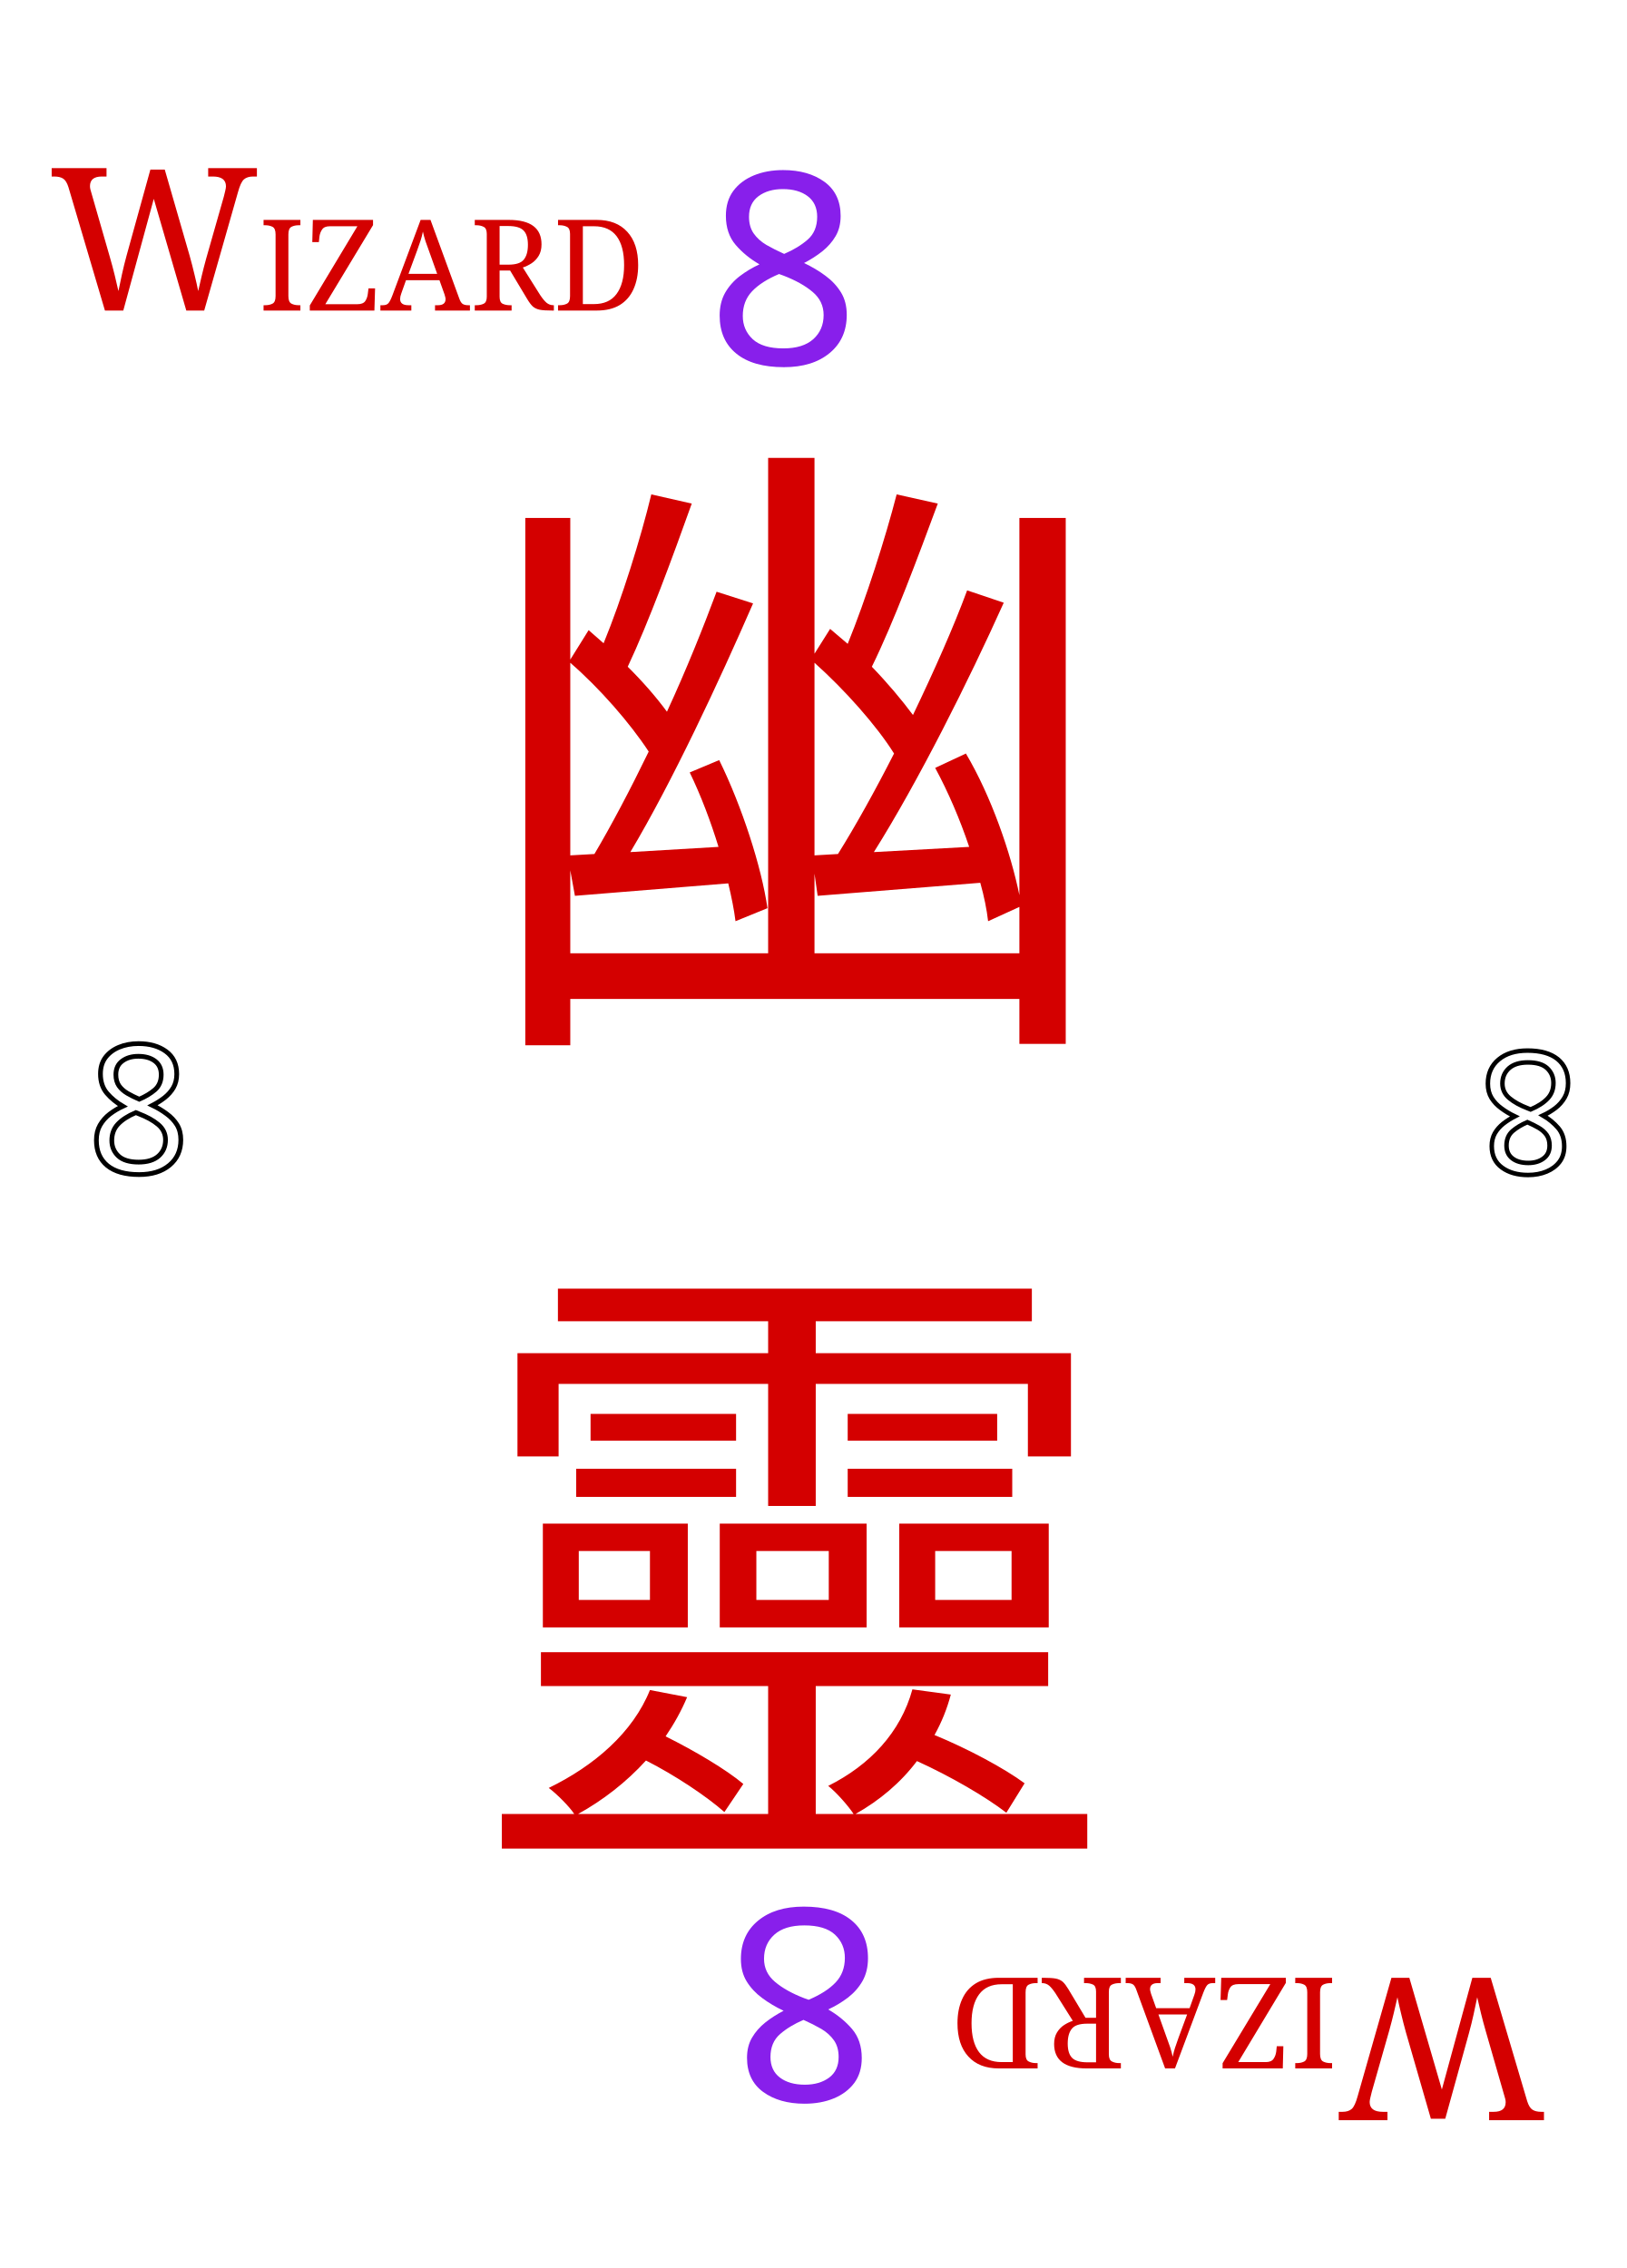
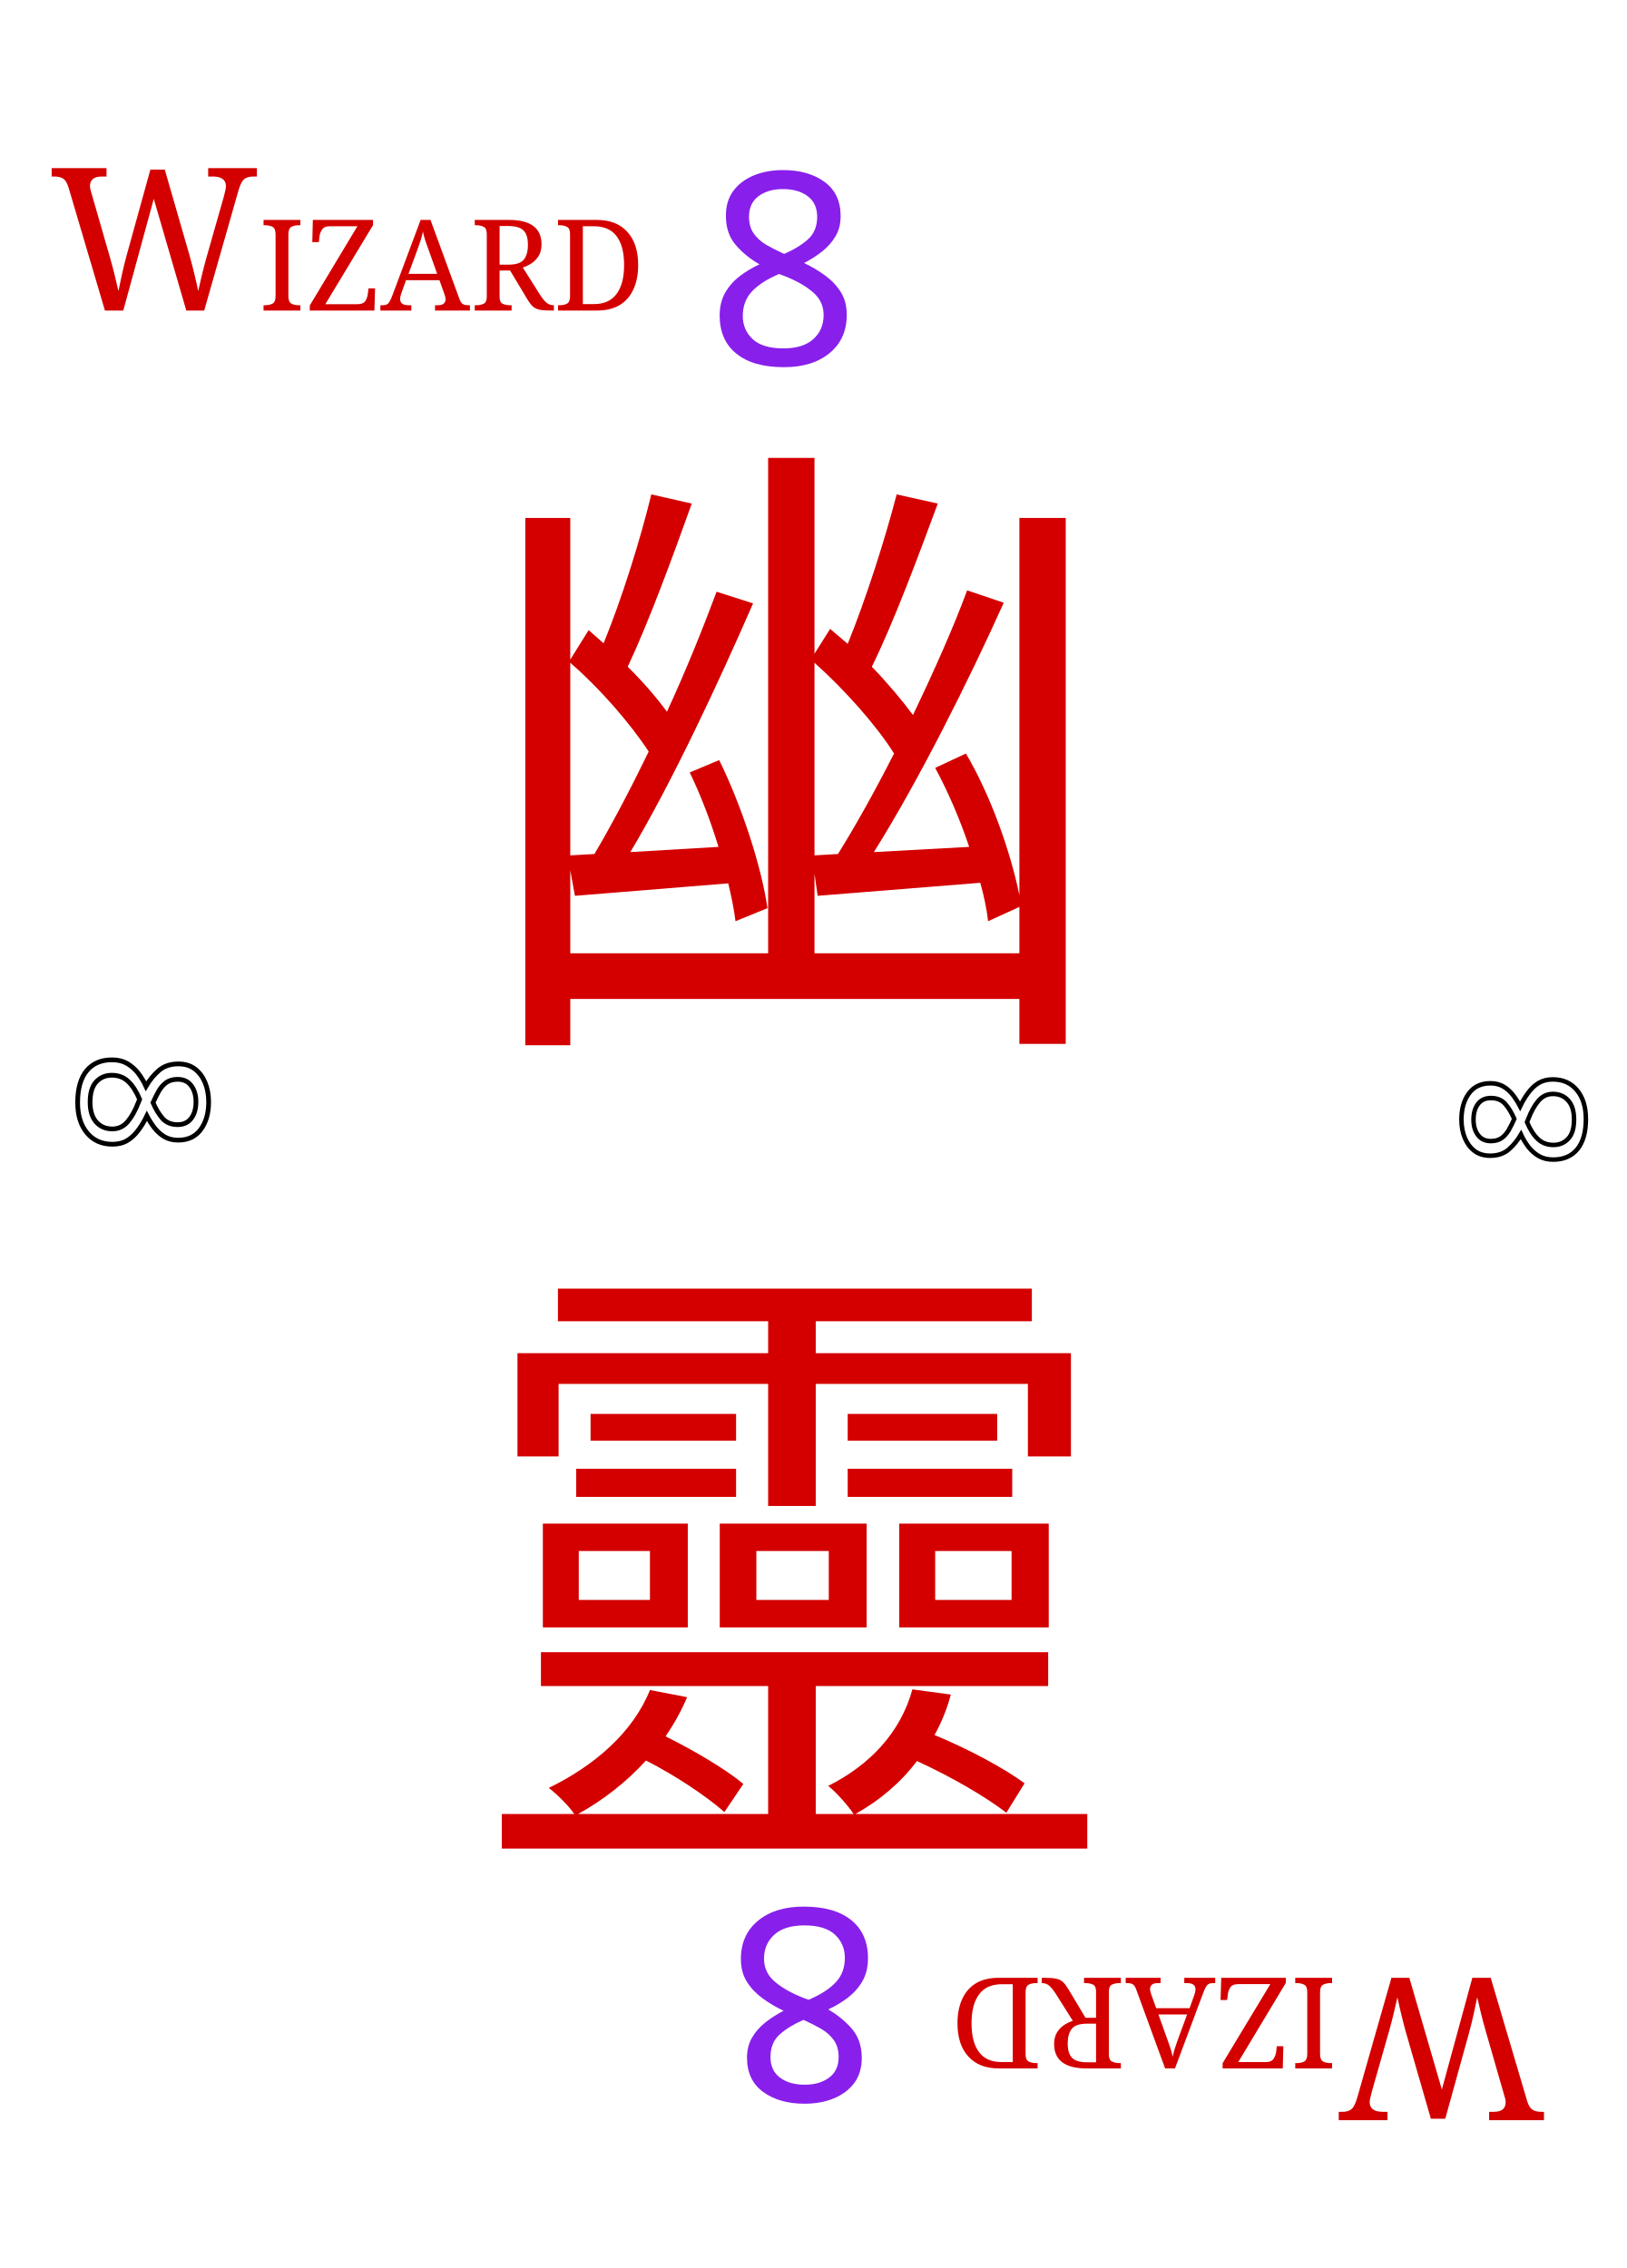
<svg xmlns="http://www.w3.org/2000/svg" xmlns:xlink="http://www.w3.org/1999/xlink" width="224.25" height="312.781" id="svg18947" version="1.1">
  <defs id="defs18949">
    <linearGradient id="linearGradient3006">
      <stop style="stop-color:#ffffff;stop-opacity:1;" offset="0" id="stop3008" />
      <stop id="stop3014" offset="0.377" style="stop-color:#7f7f7f;stop-opacity:1;" />
      <stop style="stop-color:#ffffff;stop-opacity:1;" offset="0.802" id="stop3016" />
      <stop style="stop-color:#cccccc;stop-opacity:1" offset="1" id="stop3010" />
    </linearGradient>
    <linearGradient id="linearGradient3804">
      <stop style="stop-color:#000000;stop-opacity:1;" offset="0" id="stop3806" />
      <stop id="stop3812" offset="0.5" style="stop-color:#333333;stop-opacity:1" />
      <stop style="stop-color:#000000;stop-opacity:1;" offset="1" id="stop3808" />
    </linearGradient>
    <linearGradient id="linearGradient3833">
      <stop style="stop-color:#000000;stop-opacity:1;" offset="0" id="stop3835" />
      <stop id="stop3841" offset="0.5" style="stop-color:#333333;stop-opacity:1" />
      <stop style="stop-color:#000000;stop-opacity:1" offset="1" id="stop3837" />
    </linearGradient>
    <linearGradient id="linearGradient3851">
      <stop style="stop-color:#808080;stop-opacity:1;" offset="0" id="stop3853" />
      <stop id="stop3859" offset="0.5" style="stop-color:#ffffff;stop-opacity:1;" />
      <stop style="stop-color:#808080;stop-opacity:1;" offset="1" id="stop3855" />
    </linearGradient>
    <radialGradient xlink:href="#linearGradient3933-4-3" id="radialGradient3939-7-7" cx="44.15" cy="208.928" fx="44.15" fy="208.928" r="74.727" gradientTransform="matrix(0.9724199,-0.00350785,0.00204639,0.4092987,4026.407,-290.6514)" gradientUnits="userSpaceOnUse" />
    <linearGradient id="linearGradient3933-4-3">
      <stop style="stop-color:#000000;stop-opacity:1;" offset="0" id="stop3935-0-7" />
      <stop style="stop-color:#000000;stop-opacity:0;" offset="1" id="stop3937-9-2" />
    </linearGradient>
    <linearGradient xlink:href="#linearGradient3006-1-5" id="linearGradient3012-2-7" x1="81.906" y1="294.384" x2="178.156" y2="294.384" gradientUnits="userSpaceOnUse" gradientTransform="translate(3914.848,-255.2825)" />
    <linearGradient id="linearGradient3006-1-5">
      <stop style="stop-color:#ffffff;stop-opacity:1;" offset="0" id="stop3008-6-4" />
      <stop id="stop3014-8-12" offset="0.377" style="stop-color:#7f7f7f;stop-opacity:1;" />
      <stop style="stop-color:#ffffff;stop-opacity:1;" offset="0.802" id="stop3016-5-0" />
      <stop style="stop-color:#cccccc;stop-opacity:1" offset="1" id="stop3010-7-0" />
    </linearGradient>
    <linearGradient gradientTransform="translate(3914.848,-376.2825)" xlink:href="#linearGradient3804-6-4" id="linearGradient3810-9-1" x1="65.224" y1="394.696" x2="156.749" y2="394.696" gradientUnits="userSpaceOnUse" />
    <linearGradient id="linearGradient3804-6-4">
      <stop style="stop-color:#000000;stop-opacity:1;" offset="0" id="stop3806-1-6" />
      <stop id="stop3812-4-0" offset="0.5" style="stop-color:#333333;stop-opacity:1" />
      <stop style="stop-color:#000000;stop-opacity:1;" offset="1" id="stop3808-2-7" />
    </linearGradient>
    <radialGradient xlink:href="#linearGradient3024-3-7" id="radialGradient3030-7-1" cx="114.593" cy="428.493" fx="114.593" fy="428.493" r="43.142" gradientTransform="matrix(0.7913852,4.4166814e-8,0,0.4810074,3940.863,-177.7307)" gradientUnits="userSpaceOnUse" />
    <linearGradient id="linearGradient3024-3-7">
      <stop id="stop3028-2-7" offset="0" style="stop-color:#000000;stop-opacity:1" />
      <stop id="stop3026-2-7" offset="1" style="stop-color:#242424;stop-opacity:1;" />
    </linearGradient>
    <linearGradient gradientTransform="translate(3914.848,-376.2825)" xlink:href="#linearGradient3101-2-3" id="linearGradient3113-4-7" gradientUnits="userSpaceOnUse" x1="145.602" y1="375.926" x2="183.78" y2="390.783" />
    <linearGradient id="linearGradient3101-2-3">
      <stop style="stop-color:#000000;stop-opacity:1;" offset="0" id="stop3103-4-3" />
      <stop style="stop-color:#000000;stop-opacity:0;" offset="1" id="stop3105-5-5" />
    </linearGradient>
    <linearGradient gradientTransform="translate(3914.848,-376.2825)" xlink:href="#linearGradient3101-2-3" id="linearGradient3107-7-9" x1="113.006" y1="395.661" x2="116.814" y2="405.196" gradientUnits="userSpaceOnUse" />
    <linearGradient xlink:href="#linearGradient3833-1-81" id="linearGradient3086-3-9" gradientUnits="userSpaceOnUse" gradientTransform="matrix(0.4384643,7.9081918e-4,-6.5324466e-4,0.5308057,903.2701,-3758.355)" x1="-158.781" y1="459.141" x2="-128.625" y2="459.141" />
    <linearGradient id="linearGradient3833-1-81">
      <stop style="stop-color:#000000;stop-opacity:1;" offset="0" id="stop3835-5-82" />
      <stop id="stop3841-2-6" offset="0.5" style="stop-color:#333333;stop-opacity:1" />
      <stop style="stop-color:#000000;stop-opacity:1" offset="1" id="stop3837-7-6" />
    </linearGradient>
    <linearGradient xlink:href="#linearGradient3851-5-38" id="linearGradient3088-8-0" gradientUnits="userSpaceOnUse" gradientTransform="matrix(0.4384643,7.9081918e-4,-6.5324466e-4,0.5308057,970.1511,-3759.495)" x1="-311.312" y1="463.516" x2="-281.156" y2="463.516" />
    <linearGradient id="linearGradient3851-5-38">
      <stop style="stop-color:#808080;stop-opacity:1;" offset="0" id="stop3853-1-0" />
      <stop id="stop3859-7-1" offset="0.5" style="stop-color:#ffffff;stop-opacity:1;" />
      <stop style="stop-color:#808080;stop-opacity:1;" offset="1" id="stop3855-1-2" />
    </linearGradient>
    <linearGradient id="linearGradient3006-1">
      <stop style="stop-color:#ffffff;stop-opacity:1;" offset="0" id="stop3008-6" />
      <stop id="stop3014-8" offset="0.377" style="stop-color:#7f7f7f;stop-opacity:1;" />
      <stop style="stop-color:#ffffff;stop-opacity:1;" offset="0.802" id="stop3016-5" />
      <stop style="stop-color:#cccccc;stop-opacity:1" offset="1" id="stop3010-7" />
    </linearGradient>
    <linearGradient id="linearGradient3804-6">
      <stop style="stop-color:#000000;stop-opacity:1;" offset="0" id="stop3806-1" />
      <stop id="stop3812-4" offset="0.5" style="stop-color:#333333;stop-opacity:1" />
      <stop style="stop-color:#000000;stop-opacity:1;" offset="1" id="stop3808-2" />
    </linearGradient>
    <linearGradient id="linearGradient3833-1">
      <stop style="stop-color:#000000;stop-opacity:1;" offset="0" id="stop3835-5" />
      <stop id="stop3841-2" offset="0.5" style="stop-color:#333333;stop-opacity:1" />
      <stop style="stop-color:#000000;stop-opacity:1" offset="1" id="stop3837-7" />
    </linearGradient>
    <linearGradient id="linearGradient3851-5">
      <stop style="stop-color:#808080;stop-opacity:1;" offset="0" id="stop3853-1" />
      <stop id="stop3859-7" offset="0.5" style="stop-color:#ffffff;stop-opacity:1;" />
      <stop style="stop-color:#808080;stop-opacity:1;" offset="1" id="stop3855-1" />
    </linearGradient>
    <linearGradient id="linearGradient3006-1-3">
      <stop style="stop-color:#ffffff;stop-opacity:1;" offset="0" id="stop3008-6-42" />
      <stop id="stop3014-8-2" offset="0.377" style="stop-color:#7f7f7f;stop-opacity:1;" />
      <stop style="stop-color:#ffffff;stop-opacity:1;" offset="0.802" id="stop3016-5-01" />
      <stop style="stop-color:#cccccc;stop-opacity:1" offset="1" id="stop3010-7-2" />
    </linearGradient>
    <linearGradient id="linearGradient3804-6-7">
      <stop style="stop-color:#000000;stop-opacity:1;" offset="0" id="stop3806-1-0" />
      <stop id="stop3812-4-2" offset="0.5" style="stop-color:#333333;stop-opacity:1" />
      <stop style="stop-color:#000000;stop-opacity:1;" offset="1" id="stop3808-2-4" />
    </linearGradient>
    <linearGradient id="linearGradient3833-1-8">
      <stop style="stop-color:#000000;stop-opacity:1;" offset="0" id="stop3835-5-6" />
      <stop id="stop3841-2-7" offset="0.5" style="stop-color:#333333;stop-opacity:1" />
      <stop style="stop-color:#000000;stop-opacity:1" offset="1" id="stop3837-7-0" />
    </linearGradient>
    <linearGradient id="linearGradient3851-5-1">
      <stop style="stop-color:#808080;stop-opacity:1;" offset="0" id="stop3853-1-8" />
      <stop id="stop3859-7-3" offset="0.5" style="stop-color:#ffffff;stop-opacity:1;" />
      <stop style="stop-color:#808080;stop-opacity:1;" offset="1" id="stop3855-1-0" />
    </linearGradient>
    <radialGradient xlink:href="#linearGradient3933-4-0" id="radialGradient3939-7-6" cx="44.15" cy="208.928" fx="44.15" fy="208.928" r="74.727" gradientTransform="matrix(0.9724199,-0.00350785,0.00204639,0.4092987,4026.407,-290.6515)" gradientUnits="userSpaceOnUse" />
    <linearGradient id="linearGradient3933-4-0">
      <stop style="stop-color:#000000;stop-opacity:1;" offset="0" id="stop3935-0-2" />
      <stop style="stop-color:#000000;stop-opacity:0;" offset="1" id="stop3937-9-4" />
    </linearGradient>
    <linearGradient xlink:href="#linearGradient2989-6-6" id="linearGradient3004-8" gradientUnits="userSpaceOnUse" gradientTransform="translate(3896.287,-468.4428)" x1="104.754" y1="536.861" x2="201.779" y2="536.861" />
    <linearGradient id="linearGradient2989-6-6">
      <stop style="stop-color:#1f1f1f;stop-opacity:1" offset="0" id="stop2991-1-5" />
      <stop id="stop2997-8-0" offset="0.5" style="stop-color:#000000;stop-opacity:1;" />
      <stop style="stop-color:#444444;stop-opacity:1" offset="1" id="stop2993-9-9" />
    </linearGradient>
    <linearGradient xlink:href="#linearGradient3006-1-0" id="linearGradient3012-2-0" x1="81.906" y1="294.384" x2="178.156" y2="294.384" gradientUnits="userSpaceOnUse" gradientTransform="translate(3914.848,-255.2825)" />
    <linearGradient id="linearGradient3006-1-0">
      <stop style="stop-color:#ffffff;stop-opacity:1;" offset="0" id="stop3008-6-6" />
      <stop id="stop3014-8-1" offset="0.377" style="stop-color:#7f7f7f;stop-opacity:1;" />
      <stop style="stop-color:#ffffff;stop-opacity:1;" offset="0.802" id="stop3016-5-3" />
      <stop style="stop-color:#cccccc;stop-opacity:1" offset="1" id="stop3010-7-8" />
    </linearGradient>
    <linearGradient gradientTransform="translate(3914.848,-376.2825)" xlink:href="#linearGradient3804-6-3" id="linearGradient3810-9-9" x1="65.224" y1="394.696" x2="156.749" y2="394.696" gradientUnits="userSpaceOnUse" />
    <linearGradient id="linearGradient3804-6-3">
      <stop style="stop-color:#000000;stop-opacity:1;" offset="0" id="stop3806-1-4" />
      <stop id="stop3812-4-4" offset="0.5" style="stop-color:#333333;stop-opacity:1" />
      <stop style="stop-color:#000000;stop-opacity:1;" offset="1" id="stop3808-2-6" />
    </linearGradient>
    <radialGradient xlink:href="#linearGradient3024-3-6" id="radialGradient3030-7-0" cx="114.593" cy="428.493" fx="114.593" fy="428.493" r="43.142" gradientTransform="matrix(0.7913852,4.4166814e-8,0,0.4810074,3940.863,-177.7307)" gradientUnits="userSpaceOnUse" />
    <linearGradient id="linearGradient3024-3-6">
      <stop id="stop3028-2-6" offset="0" style="stop-color:#000000;stop-opacity:1" />
      <stop id="stop3026-2-1" offset="1" style="stop-color:#242424;stop-opacity:1;" />
    </linearGradient>
    <linearGradient gradientTransform="translate(3914.848,-376.2825)" xlink:href="#linearGradient3101-2-4" id="linearGradient3113-4-8" gradientUnits="userSpaceOnUse" x1="145.602" y1="375.926" x2="183.78" y2="390.783" />
    <linearGradient id="linearGradient3101-2-4">
      <stop style="stop-color:#000000;stop-opacity:1;" offset="0" id="stop3103-4-9" />
      <stop style="stop-color:#000000;stop-opacity:0;" offset="1" id="stop3105-5-6" />
    </linearGradient>
    <linearGradient gradientTransform="translate(3914.848,-376.2825)" xlink:href="#linearGradient3101-2-4" id="linearGradient3107-7-3" x1="113.006" y1="395.661" x2="116.814" y2="405.196" gradientUnits="userSpaceOnUse" />
    <linearGradient xlink:href="#linearGradient3833-1-8-4" id="linearGradient3086-3-7" gradientUnits="userSpaceOnUse" gradientTransform="matrix(0.4384643,7.9081918e-4,-6.5324466e-4,0.5308057,903.2701,-3758.356)" x1="-158.781" y1="459.141" x2="-128.625" y2="459.141" />
    <linearGradient id="linearGradient3833-1-8-4">
      <stop style="stop-color:#000000;stop-opacity:1;" offset="0" id="stop3835-5-8" />
      <stop id="stop3841-2-2" offset="0.5" style="stop-color:#333333;stop-opacity:1" />
      <stop style="stop-color:#000000;stop-opacity:1" offset="1" id="stop3837-7-9" />
    </linearGradient>
    <linearGradient xlink:href="#linearGradient3851-5-3" id="linearGradient3088-8-1" gradientUnits="userSpaceOnUse" gradientTransform="matrix(0.4384643,7.9081918e-4,-6.5324466e-4,0.5308057,970.1512,-3759.495)" x1="-311.312" y1="463.516" x2="-281.156" y2="463.516" />
    <linearGradient id="linearGradient3851-5-3">
      <stop style="stop-color:#808080;stop-opacity:1;" offset="0" id="stop3853-1-5" />
      <stop id="stop3859-7-9" offset="0.5" style="stop-color:#ffffff;stop-opacity:1;" />
      <stop style="stop-color:#808080;stop-opacity:1;" offset="1" id="stop3855-1-8" />
    </linearGradient>
    <radialGradient cx="149.069" cy="44.711" r="26.478" fx="149.069" fy="44.711" id="radialGradient3301" xlink:href="#linearGradient3295" gradientUnits="userSpaceOnUse" gradientTransform="matrix(0.979339,-7.688533e-4,8.2164867e-4,1.046581,2.990247,-2.077453)" />
    <linearGradient x1="-207.388" y1="896.534" x2="-166.038" y2="896.534" id="linearGradient6908" xlink:href="#linearGradient6902" gradientUnits="userSpaceOnUse" />
    <radialGradient cx="-173.148" cy="823.778" r="11.461" fx="-173.148" fy="823.778" id="radialGradient6900" xlink:href="#linearGradient6894" gradientUnits="userSpaceOnUse" gradientTransform="matrix(0.4648922,-1.827876e-6,3.5979274e-6,0.9150775,-92.65593,69.95699)" />
    <radialGradient cx="-273.506" cy="762.448" r="21.992" fx="-273.506" fy="762.448" id="radialGradient6861" xlink:href="#linearGradient6855" gradientUnits="userSpaceOnUse" gradientTransform="matrix(1,0,0,0.5633803,0,332.8999)" />
    <filter height="1.246" y="-0.123" width="1.585" x="-0.292" id="filter4342">
      <feGaussianBlur id="feGaussianBlur4344" stdDeviation="1.462" />
    </filter>
    <filter id="filter4318">
      <feGaussianBlur id="feGaussianBlur4320" stdDeviation="1.204" />
    </filter>
    <filter height="1.135" y="-0.068" width="1.631" x="-0.315" id="filter3720">
      <feGaussianBlur id="feGaussianBlur3722" stdDeviation="0.563" />
    </filter>
    <filter id="filter3640">
      <feGaussianBlur id="feGaussianBlur3642" stdDeviation="2.145" />
    </filter>
    <filter id="filter3663">
      <feGaussianBlur id="feGaussianBlur3665" stdDeviation="0.48" />
    </filter>
    <linearGradient id="linearGradient6855">
      <stop id="stop6857" style="stop-color:#ffffff;stop-opacity:1" offset="0" />
      <stop id="stop6859" style="stop-color:#ffffff;stop-opacity:0" offset="1" />
    </linearGradient>
    <linearGradient id="linearGradient6894">
      <stop id="stop6896" style="stop-color:#f6adcd;stop-opacity:1" offset="0" />
      <stop id="stop6898" style="stop-color:#de151a;stop-opacity:1;" offset="1" />
    </linearGradient>
    <linearGradient id="linearGradient6902">
      <stop id="stop6904" style="stop-color:#d12d21;stop-opacity:1;" offset="0" />
      <stop id="stop6906" style="stop-color:#7b4231;stop-opacity:1" offset="1" />
    </linearGradient>
    <linearGradient id="linearGradient3295">
      <stop id="stop3297" style="stop-color:#ff0707;stop-opacity:0.839;" offset="0" />
      <stop id="stop3299" style="stop-color:#ffffff;stop-opacity:0" offset="1" />
    </linearGradient>
    <pattern patternUnits="userSpaceOnUse" width="30.066" height="5.181" id="Wavy">
      <path style="fill:black;stroke:none;" d="M 7.597,0.061 C 5.079,-0.187 2.656,0.302 -0.01,1.788 L -0.01,3.061 C 2.773,1.431 5.173,1.052 7.472,1.280 C 9.770,1.508 11.969,2.361 14.253,3.218 C 18.820,4.931 23.804,6.676 30.066,3.061 L 30.062,1.788 C 23.622,5.497 19.246,3.770 14.691,2.061 C 12.413,1.207 10.115,0.311 7.597,0.061 z " id="path4651" />
    </pattern>
    <linearGradient id="linearGradient3851-1">
      <stop id="stop3853-2" offset="0" style="stop-color:#808080;stop-opacity:1;" />
      <stop style="stop-color:#ffffff;stop-opacity:1;" offset="0.5" id="stop3859-1" />
      <stop id="stop3855-3" offset="1" style="stop-color:#808080;stop-opacity:1;" />
    </linearGradient>
    <linearGradient id="linearGradient3833-8">
      <stop id="stop3835-8" offset="0" style="stop-color:#000000;stop-opacity:1;" />
      <stop style="stop-color:#333333;stop-opacity:1" offset="0.5" id="stop3841-3" />
      <stop id="stop3837-1" offset="1" style="stop-color:#000000;stop-opacity:1" />
    </linearGradient>
    <linearGradient id="linearGradient3804-3">
      <stop id="stop3806-5" offset="0" style="stop-color:#000000;stop-opacity:1;" />
      <stop style="stop-color:#333333;stop-opacity:1" offset="0.5" id="stop3812-1" />
      <stop id="stop3808-5" offset="1" style="stop-color:#000000;stop-opacity:1;" />
    </linearGradient>
    <linearGradient id="linearGradient3006-15">
      <stop id="stop3008-0" offset="0" style="stop-color:#ffffff;stop-opacity:1;" />
      <stop style="stop-color:#7f7f7f;stop-opacity:1;" offset="0.377" id="stop3014-7" />
      <stop id="stop3016-1" offset="0.802" style="stop-color:#ffffff;stop-opacity:1;" />
      <stop id="stop3010-75" offset="1" style="stop-color:#cccccc;stop-opacity:1" />
    </linearGradient>
    <linearGradient y2="896.534" x2="-166.038" y1="896.534" x1="-207.388" gradientUnits="userSpaceOnUse" id="linearGradient138726" xlink:href="#linearGradient6902" />
    <radialGradient r="21.992" fy="762.448" fx="-273.506" cy="762.448" cx="-273.506" gradientTransform="matrix(1,0,0,0.5633803,0,332.8999)" gradientUnits="userSpaceOnUse" id="radialGradient138728" xlink:href="#linearGradient6855" />
    <radialGradient r="11.461" fy="823.778" fx="-173.148" cy="823.778" cx="-173.148" gradientTransform="matrix(0.4648922,-1.827876e-6,3.5979274e-6,0.9150775,-92.65593,69.95699)" gradientUnits="userSpaceOnUse" id="radialGradient138730" xlink:href="#linearGradient6894" />
    <radialGradient r="26.478" fy="44.711" fx="149.069" cy="44.711" cx="149.069" gradientTransform="matrix(0.979339,-7.688533e-4,8.2164867e-4,1.046581,2.990247,-2.077453)" gradientUnits="userSpaceOnUse" id="radialGradient138732" xlink:href="#linearGradient3295" />
    <linearGradient y2="896.534" x2="-166.038" y1="896.534" x1="-207.388" gradientUnits="userSpaceOnUse" id="linearGradient139402" xlink:href="#linearGradient6902" />
    <radialGradient r="21.992" fy="762.448" fx="-273.506" cy="762.448" cx="-273.506" gradientTransform="matrix(1,0,0,0.5633803,0,332.8999)" gradientUnits="userSpaceOnUse" id="radialGradient139404" xlink:href="#linearGradient6855" />
    <radialGradient r="11.461" fy="823.778" fx="-173.148" cy="823.778" cx="-173.148" gradientTransform="matrix(0.4648922,-1.827876e-6,3.5979274e-6,0.9150775,-92.65593,69.95699)" gradientUnits="userSpaceOnUse" id="radialGradient139406" xlink:href="#linearGradient6894" />
    <radialGradient r="26.478" fy="44.711" fx="149.069" cy="44.711" cx="149.069" gradientTransform="matrix(0.979339,-7.688533e-4,8.2164867e-4,1.046581,2.990247,-2.077453)" gradientUnits="userSpaceOnUse" id="radialGradient139408" xlink:href="#linearGradient3295" />
    <linearGradient id="linearGradient71722">
      <stop id="stop71724" offset="0" style="stop-color:#ffffff;stop-opacity:1;" />
      <stop id="stop71726" offset="1" style="stop-color:#ffffff;stop-opacity:0;" />
    </linearGradient>
    <linearGradient gradientUnits="userSpaceOnUse" y2="-71.453" x2="204.614" y1="-71.453" x1="-19.612" id="linearGradient71728" xlink:href="#linearGradient71722" />
    <linearGradient xlink:href="#linearGradient4098-0" id="linearGradient4711" gradientUnits="userSpaceOnUse" gradientTransform="matrix(0.3077719,0,0,0.3258416,143.6252,232.4936)" x1="346.237" y1="537.414" x2="359.472" y2="537.414" />
    <radialGradient r="59.255" fy="622.487" fx="380.257" cy="622.487" cx="380.257" gradientTransform="matrix(0,-0.743506,0.6604105,0,-364.7007,582.134)" gradientUnits="userSpaceOnUse" id="radialGradient4325" xlink:href="#linearGradient3173-6-5-4" />
    <linearGradient id="linearGradient3173-6-5-4">
      <stop offset="0" style="stop-color:#a5a5a5;stop-opacity:1" id="stop3175-28-7-8" />
      <stop offset="1" style="stop-color:#000000;stop-opacity:1" id="stop3177-7-3-0" />
    </linearGradient>
    <radialGradient xlink:href="#linearGradient3173-6-5" id="radialGradient4300" gradientUnits="userSpaceOnUse" gradientTransform="matrix(0,-0.743506,0.6604105,0,-364.7007,582.134)" cx="380.257" cy="622.487" fx="380.257" fy="622.487" r="59.255" />
    <radialGradient xlink:href="#linearGradient3173-6-5" id="radialGradient4292" gradientUnits="userSpaceOnUse" gradientTransform="matrix(0,-0.743506,-0.6604105,0,552.0319,582.134)" cx="371.454" cy="647.687" fx="371.454" fy="647.687" r="59.255" />
    <radialGradient xlink:href="#linearGradient4064-8" id="radialGradient4288" gradientUnits="userSpaceOnUse" gradientTransform="matrix(0.1189921,0.06938395,-0.2129033,0.3651248,419.0051,237.4536)" cx="401.519" cy="532.921" fx="401.519" fy="532.921" r="22.631" />
    <radialGradient xlink:href="#linearGradient4064-09" id="radialGradient4286" gradientUnits="userSpaceOnUse" gradientTransform="matrix(0.1406778,0.03036631,-0.04700793,0.2177733,315.92,325.9685)" cx="523.337" cy="479.276" fx="523.337" fy="479.276" r="22.631" />
    <radialGradient xlink:href="#linearGradient4064-0" id="radialGradient4284" gradientUnits="userSpaceOnUse" gradientTransform="matrix(0.1328732,-0.01404226,0.02338144,0.2212443,314.1491,326.308)" cx="265.864" cy="293.493" fx="265.864" fy="293.493" r="22.631" />
    <radialGradient xlink:href="#linearGradient4064" id="radialGradient4282" gradientUnits="userSpaceOnUse" gradientTransform="matrix(0.09741442,0.02870216,-0.07081218,0.3026924,350.3364,291.6606)" cx="306.471" cy="239.136" fx="306.471" fy="239.136" r="22.631" />
    <radialGradient xlink:href="#linearGradient9359-6-6" id="radialGradient4280" gradientUnits="userSpaceOnUse" gradientTransform="matrix(1,0,0,0.9680619,55.07829,140.9413)" cx="307.471" cy="210.955" fx="307.471" fy="210.955" r="22.631" />
    <radialGradient xlink:href="#linearGradient3598" id="radialGradient4278" gradientUnits="userSpaceOnUse" gradientTransform="matrix(-1.017858,0,6.2330308e-7,-1.182413,391.6243,74.3887)" cx="194.079" cy="26.293" fx="194.079" fy="26.293" r="28.884" />
    <radialGradient xlink:href="#linearGradient2173" id="radialGradient4276" gradientUnits="userSpaceOnUse" gradientTransform="matrix(0.162441,2.106734,-1.690916,0.2626576,228.2627,-371.4298)" cx="180.725" cy="38.594" fx="180.725" fy="38.594" r="28.884" />
    <linearGradient xlink:href="#linearGradient4302" id="linearGradient4274" gradientUnits="userSpaceOnUse" x1="194.689" y1="31.854" x2="194.689" y2="74.712" />
    <radialGradient xlink:href="#linearGradient9318" id="radialGradient4272" gradientUnits="userSpaceOnUse" gradientTransform="matrix(0.872485,0.01849254,-0.01826646,0.8618191,25.71404,4.225769)" cx="193.563" cy="56.486" fx="193.563" fy="56.486" r="28.884" />
    <radialGradient xlink:href="#linearGradient3173-31-2" id="radialGradient4244" gradientUnits="userSpaceOnUse" gradientTransform="matrix(0,-0.4821881,0.4318958,-1.2541889e-6,-151.9682,551.3464)" cx="610.457" cy="483.447" fx="610.457" fy="483.447" r="167.564" />
    <radialGradient xlink:href="#linearGradient3203-9" id="radialGradient4242" gradientUnits="userSpaceOnUse" gradientTransform="matrix(-1.8232002e-6,0.27968,-0.6092651,0,101.7262,-39.26045)" cx="414.682" cy="-8.88" fx="414.682" fy="-8.88" r="123.545" />
    <linearGradient xlink:href="#linearGradient2225-5" id="linearGradient4227" gradientUnits="userSpaceOnUse" gradientTransform="matrix(0.1457109,0,0,0.1489569,302.1759,251.0178)" x1="431.39" y1="1015.771" x2="477.511" y2="658.741" />
    <linearGradient xlink:href="#linearGradient8313" id="linearGradient4203" gradientUnits="userSpaceOnUse" gradientTransform="matrix(0.1457109,0,0,0.1028745,203.8455,287.9224)" x1="101.58" y1="505.892" x2="695.654" y2="535.711" />
    <linearGradient xlink:href="#linearGradient8305" id="linearGradient4193" gradientUnits="userSpaceOnUse" gradientTransform="translate(-28.57143,5.714286)" x1="240.721" y1="356.761" x2="307.264" y2="335.932" />
    <linearGradient id="linearGradient4064-8">
      <stop id="stop4066-7" offset="0" style="stop-color:#4a3600;stop-opacity:0.658" />
      <stop style="stop-color:#decfa7;stop-opacity:0.383" offset="0.647" id="stop4068-2" />
      <stop id="stop4070-6" offset="1" style="stop-color:#392a00;stop-opacity:0.376" />
    </linearGradient>
    <linearGradient id="linearGradient4064-09">
      <stop id="stop4066-6" offset="0" style="stop-color:#4a3600;stop-opacity:0.658" />
      <stop style="stop-color:#decfa7;stop-opacity:0.383" offset="0.647" id="stop4068-1" />
      <stop id="stop4070-9" offset="1" style="stop-color:#392a00;stop-opacity:0.376" />
    </linearGradient>
    <linearGradient id="linearGradient4064-0">
      <stop id="stop4066-0" offset="0" style="stop-color:#4a3600;stop-opacity:0.658" />
      <stop style="stop-color:#decfa7;stop-opacity:0.383" offset="0.647" id="stop4068-7" />
      <stop id="stop4070-8" offset="1" style="stop-color:#392a00;stop-opacity:0.376" />
    </linearGradient>
    <linearGradient id="linearGradient9359-6-6">
      <stop style="stop-color:#4a3600;stop-opacity:1" offset="0" id="stop9361-8-7" />
      <stop id="stop9367-4-9" offset="0.647" style="stop-color:#decfa7;stop-opacity:1" />
      <stop style="stop-color:#392a00;stop-opacity:1" offset="1" id="stop9363-9-5" />
    </linearGradient>
    <linearGradient xlink:href="#linearGradient9227" id="linearGradient9233" x1="243.945" y1="326.165" x2="276.237" y2="334.817" gradientUnits="userSpaceOnUse" />
    <linearGradient xlink:href="#linearGradient2213" id="linearGradient8295" gradientUnits="userSpaceOnUse" gradientTransform="matrix(0.312345,0,0,0.189769,358.424,392.5822)" x1="160.359" y1="586.865" x2="585.076" y2="633.037" />
    <linearGradient id="linearGradient2225-5">
      <stop style="stop-color: rgb(0, 0, 121); stop-opacity: 1;" offset="0" id="stop2227-6" />
      <stop id="stop2282-4" offset="1" style="stop-color: rgb(0, 0, 121); stop-opacity: 1;" />
    </linearGradient>
    <linearGradient id="linearGradient2213">
      <stop style="stop-color: rgb(0, 0, 0); stop-opacity: 1;" offset="0" id="stop2215" />
      <stop id="stop2223" offset="0.5" style="stop-color: rgb(0, 0, 0); stop-opacity: 1;" />
      <stop style="stop-color: rgb(0, 0, 0); stop-opacity: 1;" offset="1" id="stop2217" />
    </linearGradient>
    <linearGradient id="linearGradient3598">
      <stop id="stop3600" offset="0" style="stop-color:#ffffff;stop-opacity:1" />
      <stop id="stop3602" offset="1" style="stop-color:#ffffff;stop-opacity:0" />
    </linearGradient>
    <linearGradient id="linearGradient2173">
      <stop style="stop-color:#ffffff;stop-opacity:0.875" offset="0" id="stop2175" />
      <stop style="stop-color:#ffffff;stop-opacity:0" offset="1" id="stop2177" />
    </linearGradient>
    <linearGradient id="linearGradient3173-6-5">
      <stop offset="0" style="stop-color:#a5a5a5;stop-opacity:1" id="stop3175-28-7" />
      <stop offset="1" style="stop-color:#000000;stop-opacity:1" id="stop3177-7-3" />
    </linearGradient>
    <linearGradient id="linearGradient4098-0">
      <stop offset="0" style="stop-color:#ffb142;stop-opacity:1" id="stop4100-0" />
      <stop offset="1" style="stop-color:#c87600;stop-opacity:1" id="stop4104-3" />
    </linearGradient>
    <linearGradient id="linearGradient3173-31-2">
      <stop offset="0" style="stop-color:#a5a5a5;stop-opacity:1" id="stop3175-8-9" />
      <stop offset="1" style="stop-color:#000000;stop-opacity:1" id="stop3177-5-98" />
    </linearGradient>
    <linearGradient id="linearGradient3203-9">
      <stop offset="0" style="stop-color:#ffb142;stop-opacity:1" id="stop3205-9" />
      <stop offset="0.887" style="stop-color:#ffb141;stop-opacity:1" id="stop4092-0" />
      <stop offset="1" style="stop-color:#c87600;stop-opacity:1" id="stop3207-9" />
    </linearGradient>
    <linearGradient id="linearGradient8305">
      <stop style="stop-color:#0000c5;stop-opacity:1" offset="0" id="stop8307" />
      <stop style="stop-color:#00006b;stop-opacity:1" offset="1" id="stop8309" />
    </linearGradient>
    <linearGradient id="linearGradient8313">
      <stop id="stop8315" offset="0" style="stop-color:#0000ab;stop-opacity:1" />
      <stop style="stop-color:#00005c;stop-opacity:1" offset="1" id="stop8317" />
    </linearGradient>
    <linearGradient id="linearGradient9227">
      <stop style="stop-color:#ffe257;stop-opacity:1" offset="0" id="stop9229" />
      <stop style="stop-color:#d7b200;stop-opacity:1" offset="1" id="stop9231" />
    </linearGradient>
    <linearGradient id="linearGradient9318">
      <stop style="stop-color:#000000;stop-opacity:0.542" offset="0" id="stop9320" />
      <stop style="stop-color:#000000;stop-opacity:0;" offset="1" id="stop9322" />
    </linearGradient>
    <linearGradient id="linearGradient4064">
      <stop id="stop4066" offset="0" style="stop-color:#231a00;stop-opacity:1" />
      <stop style="stop-color:#756331;stop-opacity:1" offset="0.454" id="stop4068" />
      <stop id="stop4070" offset="1" style="stop-color:#2e2200;stop-opacity:1" />
    </linearGradient>
    <linearGradient id="linearGradient4302">
      <stop id="stop4304" offset="0" style="stop-color:#1f593a;stop-opacity:1" />
      <stop id="stop4306" offset="1" style="stop-color:#2fea8f;stop-opacity:1" />
    </linearGradient>
    <linearGradient id="linearGradient3173-6-5-4-0">
      <stop offset="0" style="stop-color:#a5a5a5;stop-opacity:1" id="stop3175-28-7-8-6" />
      <stop offset="1" style="stop-color:#000000;stop-opacity:1" id="stop3177-7-3-0-7" />
    </linearGradient>
    <linearGradient xlink:href="#linearGradient2225-5-5" id="linearGradient4227-7" gradientUnits="userSpaceOnUse" gradientTransform="matrix(0.1457109,0,0,0.1489569,302.1759,251.0178)" x1="431.39" y1="1015.771" x2="477.511" y2="658.741" />
    <linearGradient xlink:href="#linearGradient8313-6" id="linearGradient4203-2" gradientUnits="userSpaceOnUse" gradientTransform="matrix(0.1457109,0,0,0.1028745,203.8455,287.9224)" x1="101.58" y1="505.892" x2="695.654" y2="535.711" />
    <linearGradient xlink:href="#linearGradient8305-6" id="linearGradient4193-7" gradientUnits="userSpaceOnUse" gradientTransform="translate(-28.57143,5.714286)" x1="240.721" y1="356.761" x2="307.264" y2="335.932" />
    <linearGradient id="linearGradient4064-8-5">
      <stop id="stop4066-7-0" offset="0" style="stop-color:#4a3600;stop-opacity:0.658" />
      <stop style="stop-color:#decfa7;stop-opacity:0.383" offset="0.647" id="stop4068-2-8" />
      <stop id="stop4070-6-9" offset="1" style="stop-color:#392a00;stop-opacity:0.376" />
    </linearGradient>
    <linearGradient id="linearGradient4064-09-6">
      <stop id="stop4066-6-2" offset="0" style="stop-color:#4a3600;stop-opacity:0.658" />
      <stop style="stop-color:#decfa7;stop-opacity:0.383" offset="0.647" id="stop4068-1-1" />
      <stop id="stop4070-9-2" offset="1" style="stop-color:#392a00;stop-opacity:0.376" />
    </linearGradient>
    <linearGradient id="linearGradient4064-0-3">
      <stop id="stop4066-0-2" offset="0" style="stop-color:#4a3600;stop-opacity:0.658" />
      <stop style="stop-color:#decfa7;stop-opacity:0.383" offset="0.647" id="stop4068-7-9" />
      <stop id="stop4070-8-6" offset="1" style="stop-color:#392a00;stop-opacity:0.376" />
    </linearGradient>
    <linearGradient id="linearGradient9359-6-6-4">
      <stop style="stop-color:#4a3600;stop-opacity:1" offset="0" id="stop9361-8-7-9" />
      <stop id="stop9367-4-9-9" offset="0.647" style="stop-color:#decfa7;stop-opacity:1" />
      <stop style="stop-color:#392a00;stop-opacity:1" offset="1" id="stop9363-9-5-3" />
    </linearGradient>
    <linearGradient xlink:href="#linearGradient9227-2" id="linearGradient9233-2" x1="243.945" y1="326.165" x2="276.237" y2="334.817" gradientUnits="userSpaceOnUse" />
    <linearGradient id="linearGradient2225-5-5">
      <stop style="stop-color: rgb(0, 0, 121); stop-opacity: 1;" offset="0" id="stop2227-6-2" />
      <stop id="stop2282-4-5" offset="1" style="stop-color: rgb(0, 0, 121); stop-opacity: 1;" />
    </linearGradient>
    <linearGradient id="linearGradient2213-5">
      <stop style="stop-color: rgb(0, 0, 0); stop-opacity: 1;" offset="0" id="stop2215-7" />
      <stop id="stop2223-2" offset="0.5" style="stop-color: rgb(0, 0, 0); stop-opacity: 1;" />
      <stop style="stop-color: rgb(0, 0, 0); stop-opacity: 1;" offset="1" id="stop2217-7" />
    </linearGradient>
    <linearGradient id="linearGradient3173-6-5-8">
      <stop offset="0" style="stop-color:#a5a5a5;stop-opacity:1" id="stop3175-28-7-6" />
      <stop offset="1" style="stop-color:#000000;stop-opacity:1" id="stop3177-7-3-2" />
    </linearGradient>
    <linearGradient id="linearGradient4098-0-5">
      <stop offset="0" style="stop-color:#ffb142;stop-opacity:1" id="stop4100-0-4" />
      <stop offset="1" style="stop-color:#c87600;stop-opacity:1" id="stop4104-3-3" />
    </linearGradient>
    <linearGradient id="linearGradient3173-31-2-1">
      <stop offset="0" style="stop-color:#a5a5a5;stop-opacity:1" id="stop3175-8-9-3" />
      <stop offset="1" style="stop-color:#000000;stop-opacity:1" id="stop3177-5-98-1" />
    </linearGradient>
    <linearGradient id="linearGradient3203-9-7">
      <stop offset="0" style="stop-color:#ffb142;stop-opacity:1" id="stop3205-9-2" />
      <stop offset="0.887" style="stop-color:#ffb141;stop-opacity:1" id="stop4092-0-1" />
      <stop offset="1" style="stop-color:#c87600;stop-opacity:1" id="stop3207-9-5" />
    </linearGradient>
    <linearGradient id="linearGradient8305-6">
      <stop style="stop-color:#0000c5;stop-opacity:1" offset="0" id="stop8307-3" />
      <stop style="stop-color:#00006b;stop-opacity:1" offset="1" id="stop8309-5" />
    </linearGradient>
    <linearGradient id="linearGradient8313-6">
      <stop id="stop8315-9" offset="0" style="stop-color:#0000ab;stop-opacity:1" />
      <stop style="stop-color:#00005c;stop-opacity:1" offset="1" id="stop8317-8" />
    </linearGradient>
    <linearGradient id="linearGradient9227-2">
      <stop style="stop-color:#ffe257;stop-opacity:1" offset="0" id="stop9229-6" />
      <stop style="stop-color:#d7b200;stop-opacity:1" offset="1" id="stop9231-9" />
    </linearGradient>
    <linearGradient id="linearGradient4064-6">
      <stop id="stop4066-63" offset="0" style="stop-color:#231a00;stop-opacity:1" />
      <stop style="stop-color:#756331;stop-opacity:1" offset="0.454" id="stop4068-3" />
      <stop id="stop4070-97" offset="1" style="stop-color:#2e2200;stop-opacity:1" />
    </linearGradient>
  </defs>
  <g style="display:inline" id="layer5">
    <g transform="translate(-0.2154456,1.441364)" style="display:inline" id="g281618">
      <g id="g268064-7" transform="matrix(0.95,0,0,0.95,3.147053,6.777343)">
        <g transform="matrix(1.032797,0,0,1.032797,-259.6819,-397.9023)" id="layer1-6" style="fill:#881feb;fill-opacity:1">
          <text xml:space="preserve" style="font-style:normal;font-variant:normal;font-weight:normal;font-stretch:normal;font-size:37.746px;line-height:125%;font-family:'Card Characters';-inkscape-font-specification:'Card Characters';text-align:start;letter-spacing:0px;word-spacing:0px;writing-mode:lr-tb;text-anchor:start;fill:#881feb;fill-opacity:1;stroke:none" x="347.733" y="428.123" id="text70860">
            <tspan id="tspan282815" x="347.733" y="428.123">8</tspan>
          </text>
        </g>
        <use height="312.781" width="224.25" transform="matrix(-1,0,0,-1,224.25,312.7812)" id="use279255" xlink:href="#layer1-6" y="0" x="0" />
      </g>
      <g id="g281604">
-         <g style="fill:#ffff00;fill-opacity:1;stroke:#000000;stroke-opacity:1" transform="translate(-322.0651,-261.2403)" id="layer1-6-7-0">
+         <g style="fill:#ffff00;fill-opacity:1;stroke:#000000;stroke-opacity:1" transform="matrix(0,1,-1,0,432.7056,-190.8505)" id="layer1-6-7-0">
          <text xml:space="preserve" style="font-style:normal;font-variant:normal;font-weight:normal;font-stretch:normal;font-size:24.606px;line-height:125%;font-family:'Card Characters';-inkscape-font-specification:'Card Characters';text-align:start;letter-spacing:0px;word-spacing:0px;writing-mode:lr-tb;text-anchor:start;fill:none;stroke:#000000;stroke-width:0.652;stroke-opacity:1" x="334.369" y="421.537" id="text70860-7-8">
            <tspan id="tspan282817" x="334.369" y="421.537" style="stroke-width:0.652">8</tspan>
          </text>
        </g>
        <use x="0" y="0" xlink:href="#layer1-6-7-0" id="use279257" transform="matrix(-0.95,0,0,-0.95,229.2489,295.9629)" width="224.25" height="312.781" />
      </g>
      <text xml:space="preserve" style="font-style:normal;font-variant:normal;font-weight:normal;font-stretch:normal;font-size:27.5px;line-height:125%;font-family:serif;-inkscape-font-specification:'serif, Normal';text-align:start;letter-spacing:0px;word-spacing:0px;writing-mode:lr-tb;text-anchor:start;fill:#d40000;fill-opacity:1;stroke:none;stroke-width:1px;stroke-linecap:butt;stroke-linejoin:miter;stroke-opacity:1;" x="-213.342" y="-271.316" id="text13114" transform="scale(-1,-1)">
        <tspan id="tspan13116" x="-213.342" y="-271.316" style="fill:#d40000;fill-opacity:1;">W<tspan style="font-style:normal;font-variant:normal;font-weight:normal;font-stretch:normal;font-size:17.5px;line-height:125%;font-family:serif;-inkscape-font-specification:'serif, Normal';text-align:start;writing-mode:lr-tb;text-anchor:start;fill:#d40000;fill-opacity:1;" id="tspan13118">IZARD</tspan>
        </tspan>
      </text>
      <text id="text13682" y="41.387" x="7.089" style="font-style:normal;font-variant:normal;font-weight:normal;font-stretch:normal;font-size:27.5px;line-height:125%;font-family:serif;-inkscape-font-specification:'serif, Normal';text-align:start;letter-spacing:0px;word-spacing:0px;writing-mode:lr-tb;text-anchor:start;fill:#d40000;fill-opacity:1;stroke:none;stroke-width:1px;stroke-linecap:butt;stroke-linejoin:miter;stroke-opacity:1;" xml:space="preserve">
        <tspan style="fill:#d40000;fill-opacity:1;" y="41.387" x="7.089" id="tspan13684">W<tspan id="tspan13686" style="font-style:normal;font-variant:normal;font-weight:normal;font-stretch:normal;font-size:17.5px;line-height:125%;font-family:serif;-inkscape-font-specification:'serif, Normal';text-align:start;writing-mode:lr-tb;text-anchor:start;fill:#d40000;fill-opacity:1;">IZARD</tspan>
        </tspan>
      </text>
      <text xml:space="preserve" style="font-style:normal;font-variant:normal;font-weight:normal;font-stretch:normal;font-size:90px;line-height:125%;font-family:serif;-inkscape-font-specification:'serif, Normal';text-align:start;letter-spacing:0px;word-spacing:0px;writing-mode:lr-tb;text-anchor:start;fill:#d40000;fill-opacity:1;stroke:none;stroke-width:1px;stroke-linecap:butt;stroke-linejoin:miter;stroke-opacity:1" x="64.717" y="135.871" id="text13688">
        <tspan x="64.717" y="135.871" style="font-style:normal;font-variant:normal;font-weight:normal;font-stretch:normal;font-size:90px;line-height:125%;font-family:sans-serif;-inkscape-font-specification:'sans-serif, Normal';text-align:start;writing-mode:lr-tb;text-anchor:start;fill:#d40000;fill-opacity:1" id="tspan10819">幽</tspan>
        <tspan x="64.717" y="248.371" style="font-style:normal;font-variant:normal;font-weight:normal;font-stretch:normal;font-size:90px;line-height:125%;font-family:sans-serif;-inkscape-font-specification:'sans-serif, Normal';text-align:start;writing-mode:lr-tb;text-anchor:start;fill:#d40000;fill-opacity:1" id="tspan6511">靈</tspan>
      </text>
    </g>
  </g>
</svg>
